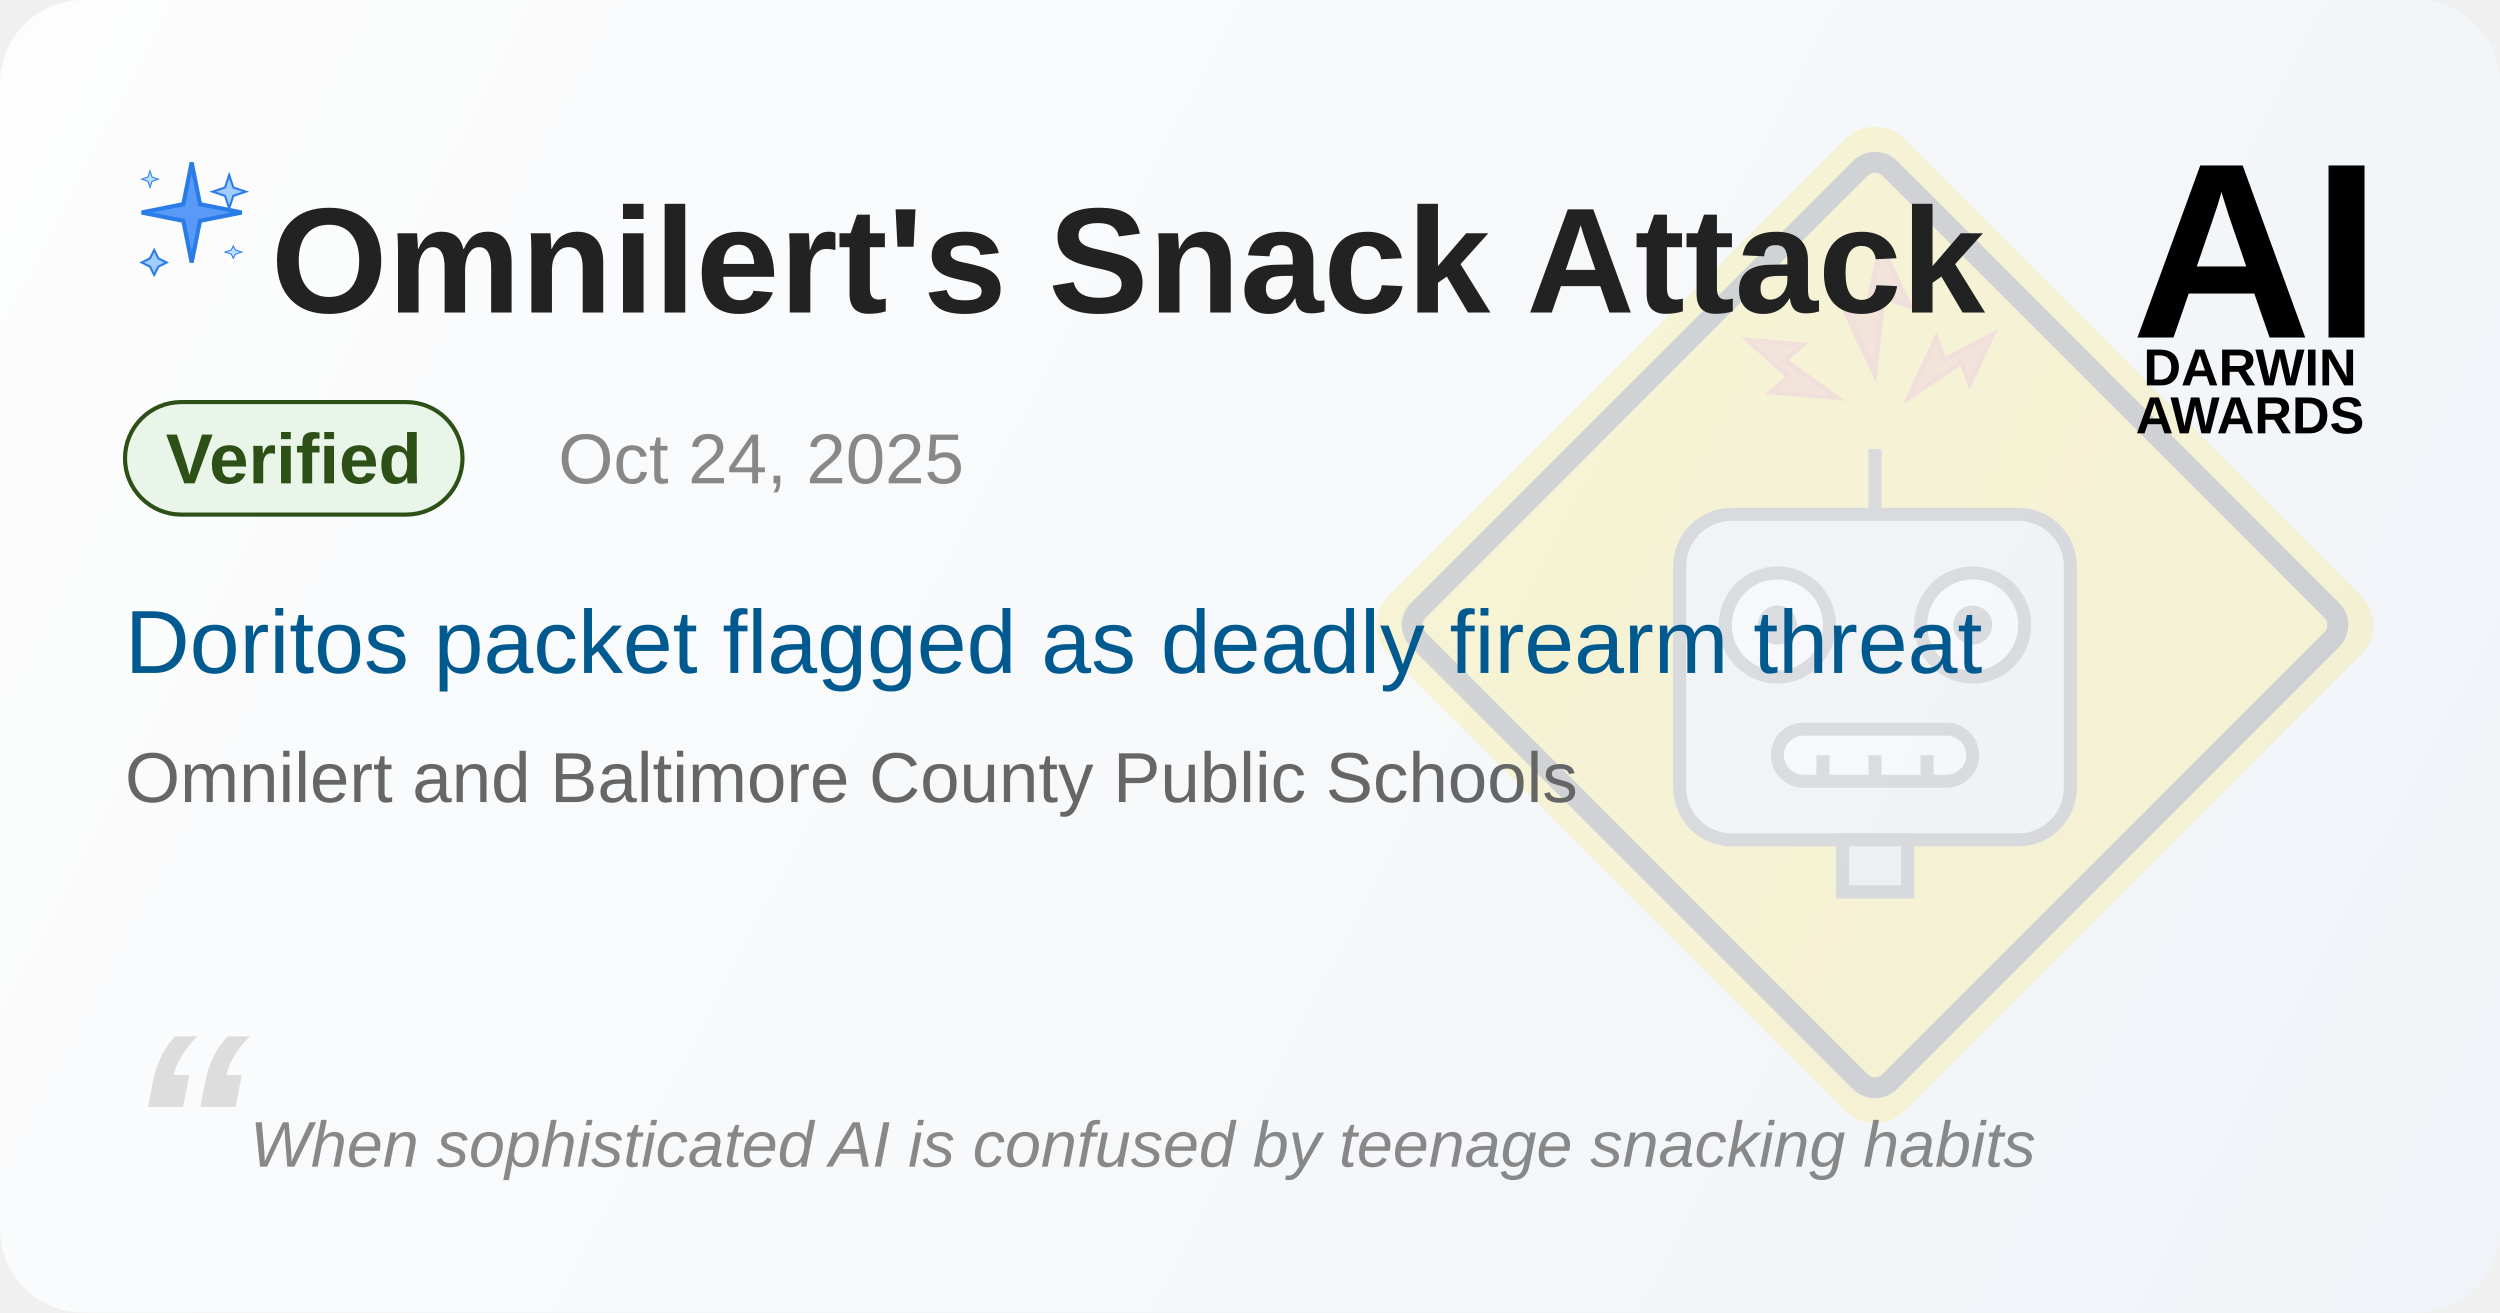
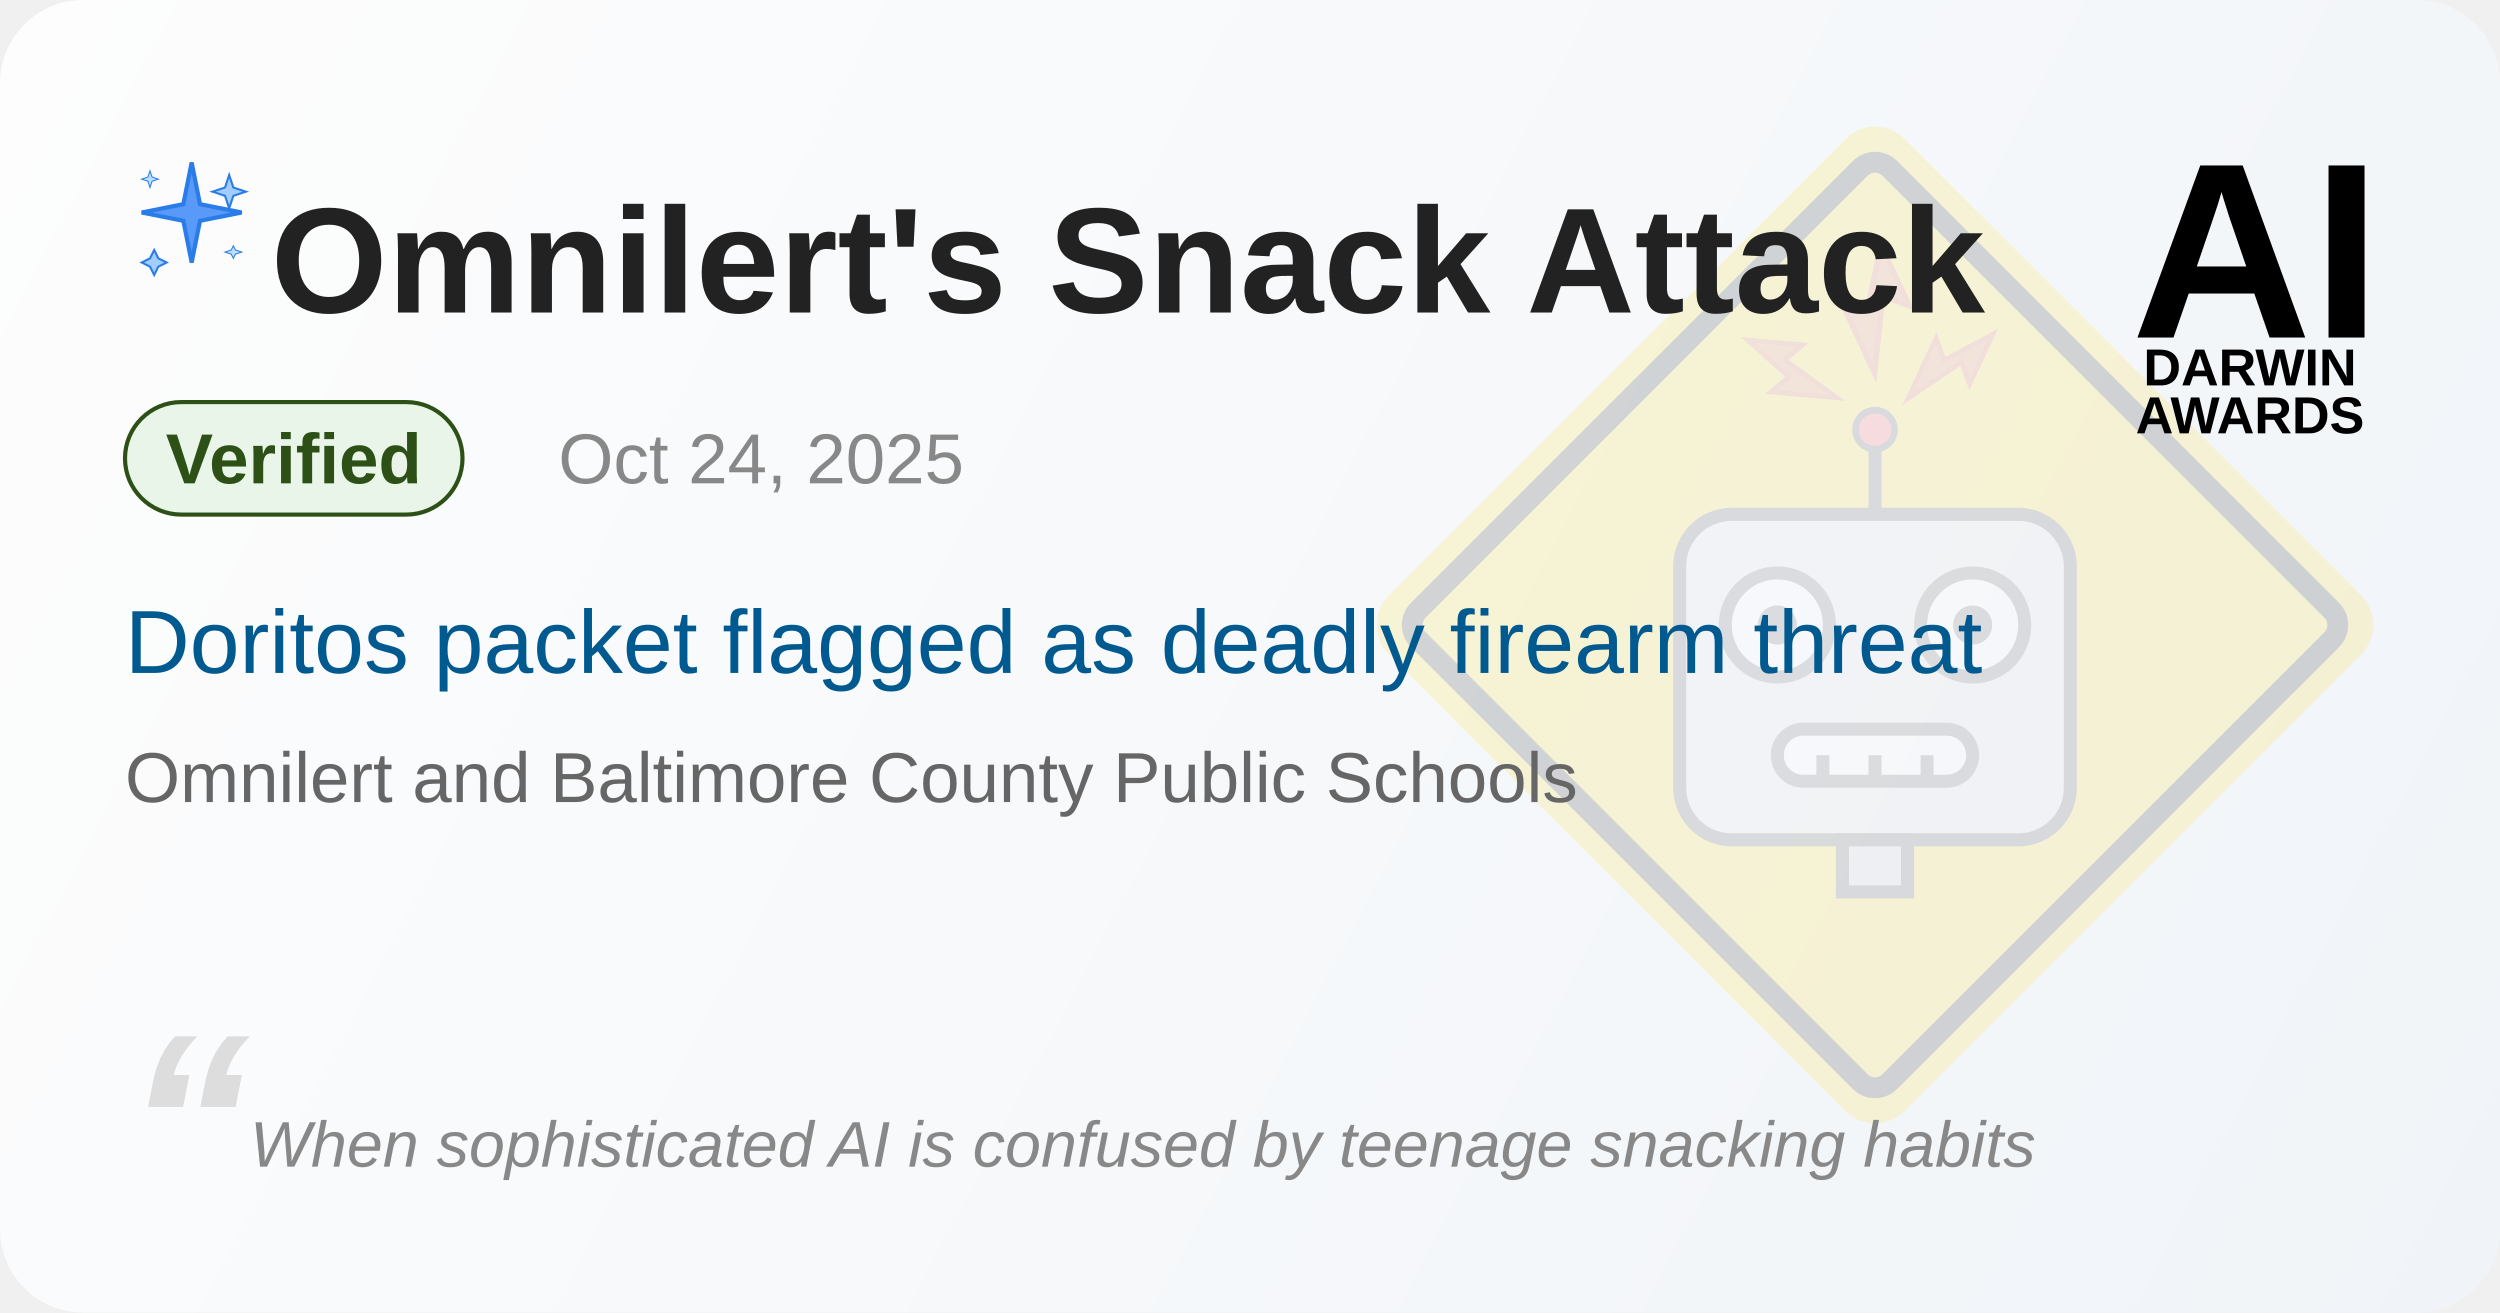
<svg xmlns="http://www.w3.org/2000/svg" width="1200" height="630" viewBox="0 0 1200 630">
  <defs>
    <linearGradient id="bg-gradient" x1="0" y1="0" x2="1200" y2="630" gradientUnits="userSpaceOnUse">
      <stop stop-color="#fdfdfd" />
      <stop offset="1" stop-color="#f0f4f8" />
    </linearGradient>
  </defs>
  <rect width="1200" height="630" rx="40" fill="url(#bg-gradient)" />
  <g transform="translate(60,70) scale(1)">
    <polygon points="32,8 36,28 56,32 36,36 32,56 28,36 8,32 28,28" fill="#5999F7" stroke="#2A7CE8" stroke-width="2" />
    <polygon points="50,14 52,20 58,22 52,24 50,30 48,24 42,22 48,20" fill="#A3CCFF" stroke="#2A7CE8" stroke-width="1" />
    <polygon points="14,50 16,54 20,56 16,58 14,62 12,58 8,56 12,54" fill="#A3CCFF" stroke="#2A7CE8" stroke-width="1" />
    <polygon points="12,12 13,15 16,16 13,17 12,20 11,17 8,16 11,15" fill="#BBE0FF" stroke="#2A7CE8" stroke-width="0.5" />
    <polygon points="52,48 53,50 56,51 53,52 52,54 51,52 48,51 51,50" fill="#BBE0FF" stroke="#2A7CE8" stroke-width="0.5" />
  </g>
  <g opacity="0.15" transform="translate(650,50) scale(2.5)">
    <g transform="rotate(45 100 100)">
      <rect x="30" y="30" width="140" height="140" rx="8" fill="#FFD600" />
      <rect x="36" y="36" width="128" height="128" rx="4" fill="none" stroke="black" stroke-width="4" />
    </g>
    <g transform="scale(1.25) translate(30,38)">
      <rect x="20" y="25" width="60" height="50" rx="8" ry="8" fill="#e0e0e0" stroke="#333" stroke-width="2" />
      <line x1="50" y1="25" x2="50" y2="15" stroke="#333" stroke-width="2" />
+       <circle cx="50" cy="12" r="3" fill="#ff4444" stroke="#333" stroke-width="1" />
      <circle cx="35" cy="42" r="8" fill="#fff" stroke="#444" stroke-width="2" />
      <circle cx="65" cy="42" r="8" fill="#fff" stroke="#444" stroke-width="2" />
      <circle cx="35" cy="42" r="3" fill="#444" />
      <circle cx="65" cy="42" r="3" fill="#444" />
      <rect x="35" y="58" width="30" height="8" rx="4" fill="#fff" stroke="#444" stroke-width="2" />
      <line x1="42" y1="62" x2="42" y2="66" stroke="#444" stroke-width="2" />
      <line x1="50" y1="62" x2="50" y2="66" stroke="#444" stroke-width="2" />
      <line x1="58" y1="62" x2="58" y2="66" stroke="#444" stroke-width="2" />
      <rect x="45" y="75" width="10" height="8" fill="#ccc" stroke="#333" stroke-width="2" />
    </g>
    <g transform="translate(95,23) rotate(20) scale(0.18)">
      <polygon points="40,10 90,60 60,60 80,140 20,80 50,80 40,10" fill="#ed7727" stroke="#dd5430" stroke-width="6" />
    </g>
    <g transform="translate(122,38) rotate(70) scale(0.15)">
      <polygon points="40,10 90,60 60,60 80,140 20,80 50,80 40,10" fill="#ed7727" stroke="#dd5430" stroke-width="6" />
    </g>
    <g transform="translate(70,48) rotate(-40) scale(0.15)">
      <polygon points="40,10 90,60 60,60 80,140 20,80 50,80 40,10" fill="#ed7727" stroke="#dd5430" stroke-width="6" />
    </g>
  </g>
  <text x="130" y="150" font-size="72" font-family="'Segoe UI', Arial, sans-serif" fill="#222" font-weight="bold">Omnilert's Snack Attack</text>
  <rect x="60" y="193" width="162" height="54" rx="27" fill="#e8f5e8" stroke="#2d5016" stroke-width="2" />
  <text x="141" y="232" text-anchor="middle" font-size="34" font-family="'Segoe UI', Arial, sans-serif" fill="#2d5016" font-weight="bold">Verified</text>
  <text x="268" y="232" font-size="34" font-family="'Segoe UI', Arial, sans-serif" fill="#888">Oct 24, 2025</text>
  <text x="60" y="323" font-size="43" font-family="'Segoe UI', Arial, sans-serif" fill="#00598F">Doritos packet flagged as deadly firearm threat</text>
  <text x="60" y="385" font-size="34" font-family="'Segoe UI', Arial, sans-serif" fill="#666">Omnilert and Baltimore County Public Schools</text>
  <g transform="translate(980, 50)">
    <g font-family="Arial, sans-serif" fill="#000" font-weight="normal" text-anchor="middle">
      <text id="ai" x="103" y="112" font-size="120" font-weight="bold" textLength="115">AI</text>
      <text id="darwin" x="100" y="135" font-size="25" font-weight="bold" textLength="112">DARWIN</text>
      <text id="awards" x="100" y="158" font-size="25" font-weight="bold" textLength="112">AWARDS</text>
    </g>
  </g>
  <text x="60" y="580" font-size="120" font-family="'Segoe UI', Arial, sans-serif" fill="#ddd" font-style="italic" font-weight="bold" opacity="1">“</text>
  <text x="120" y="560" font-size="31" font-family="'Segoe UI', Arial, sans-serif" fill="#888" font-style="italic">When sophisticated AI is confused by teenage snacking habits</text>
</svg>
